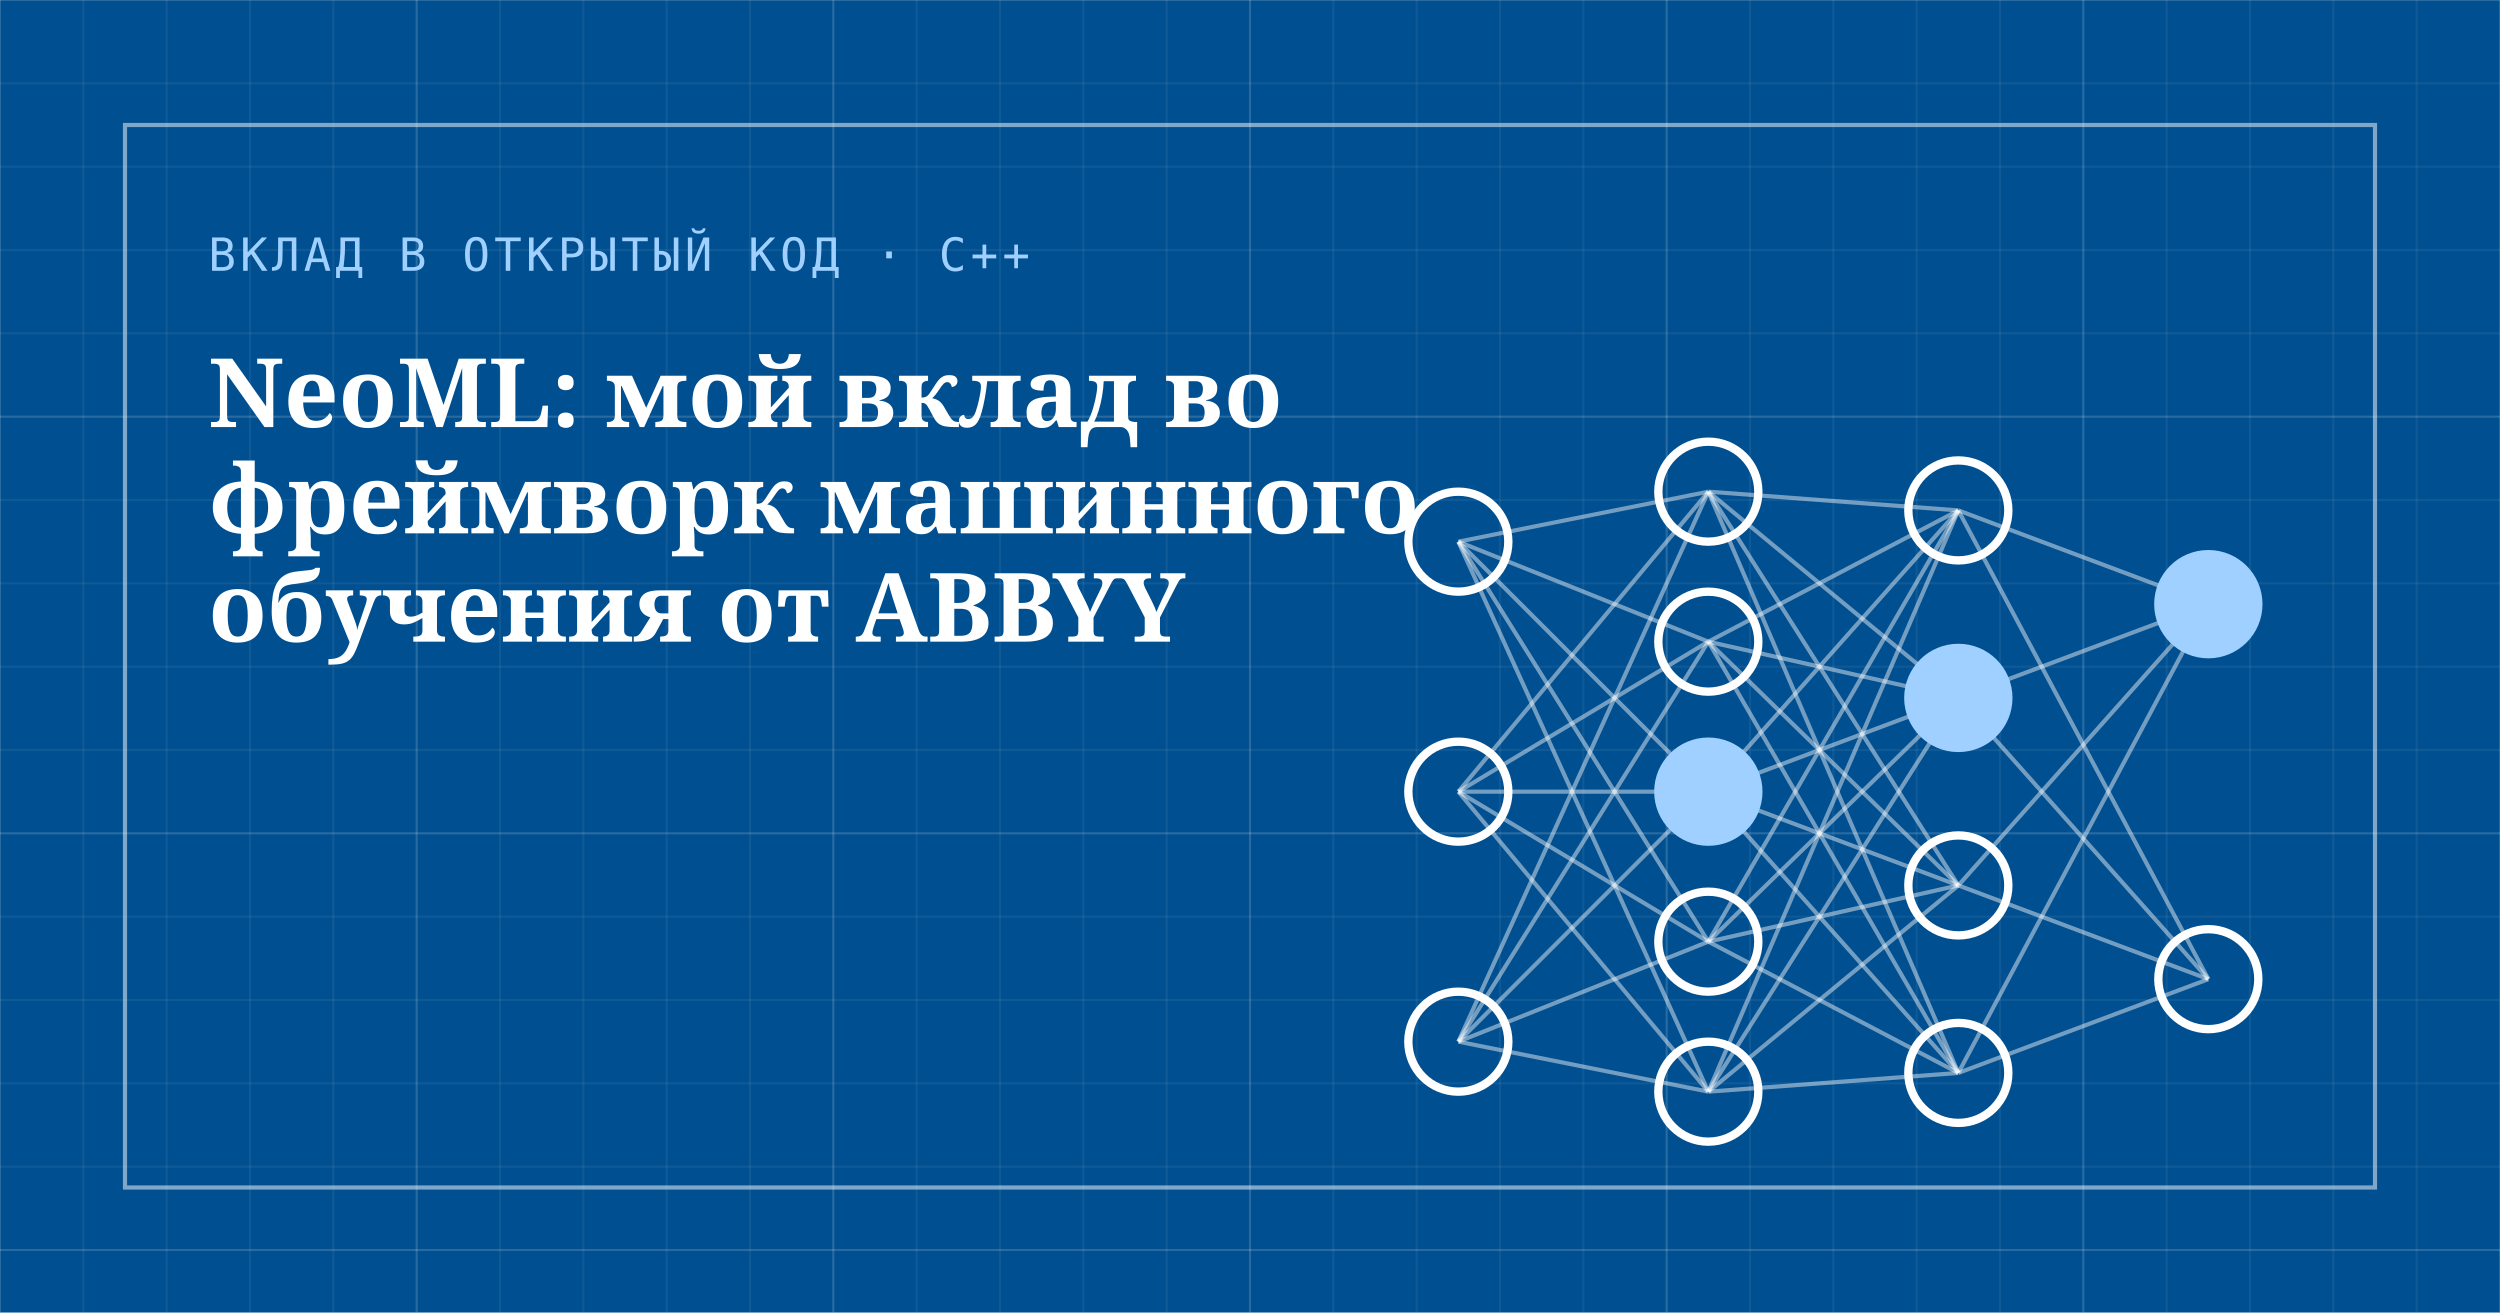
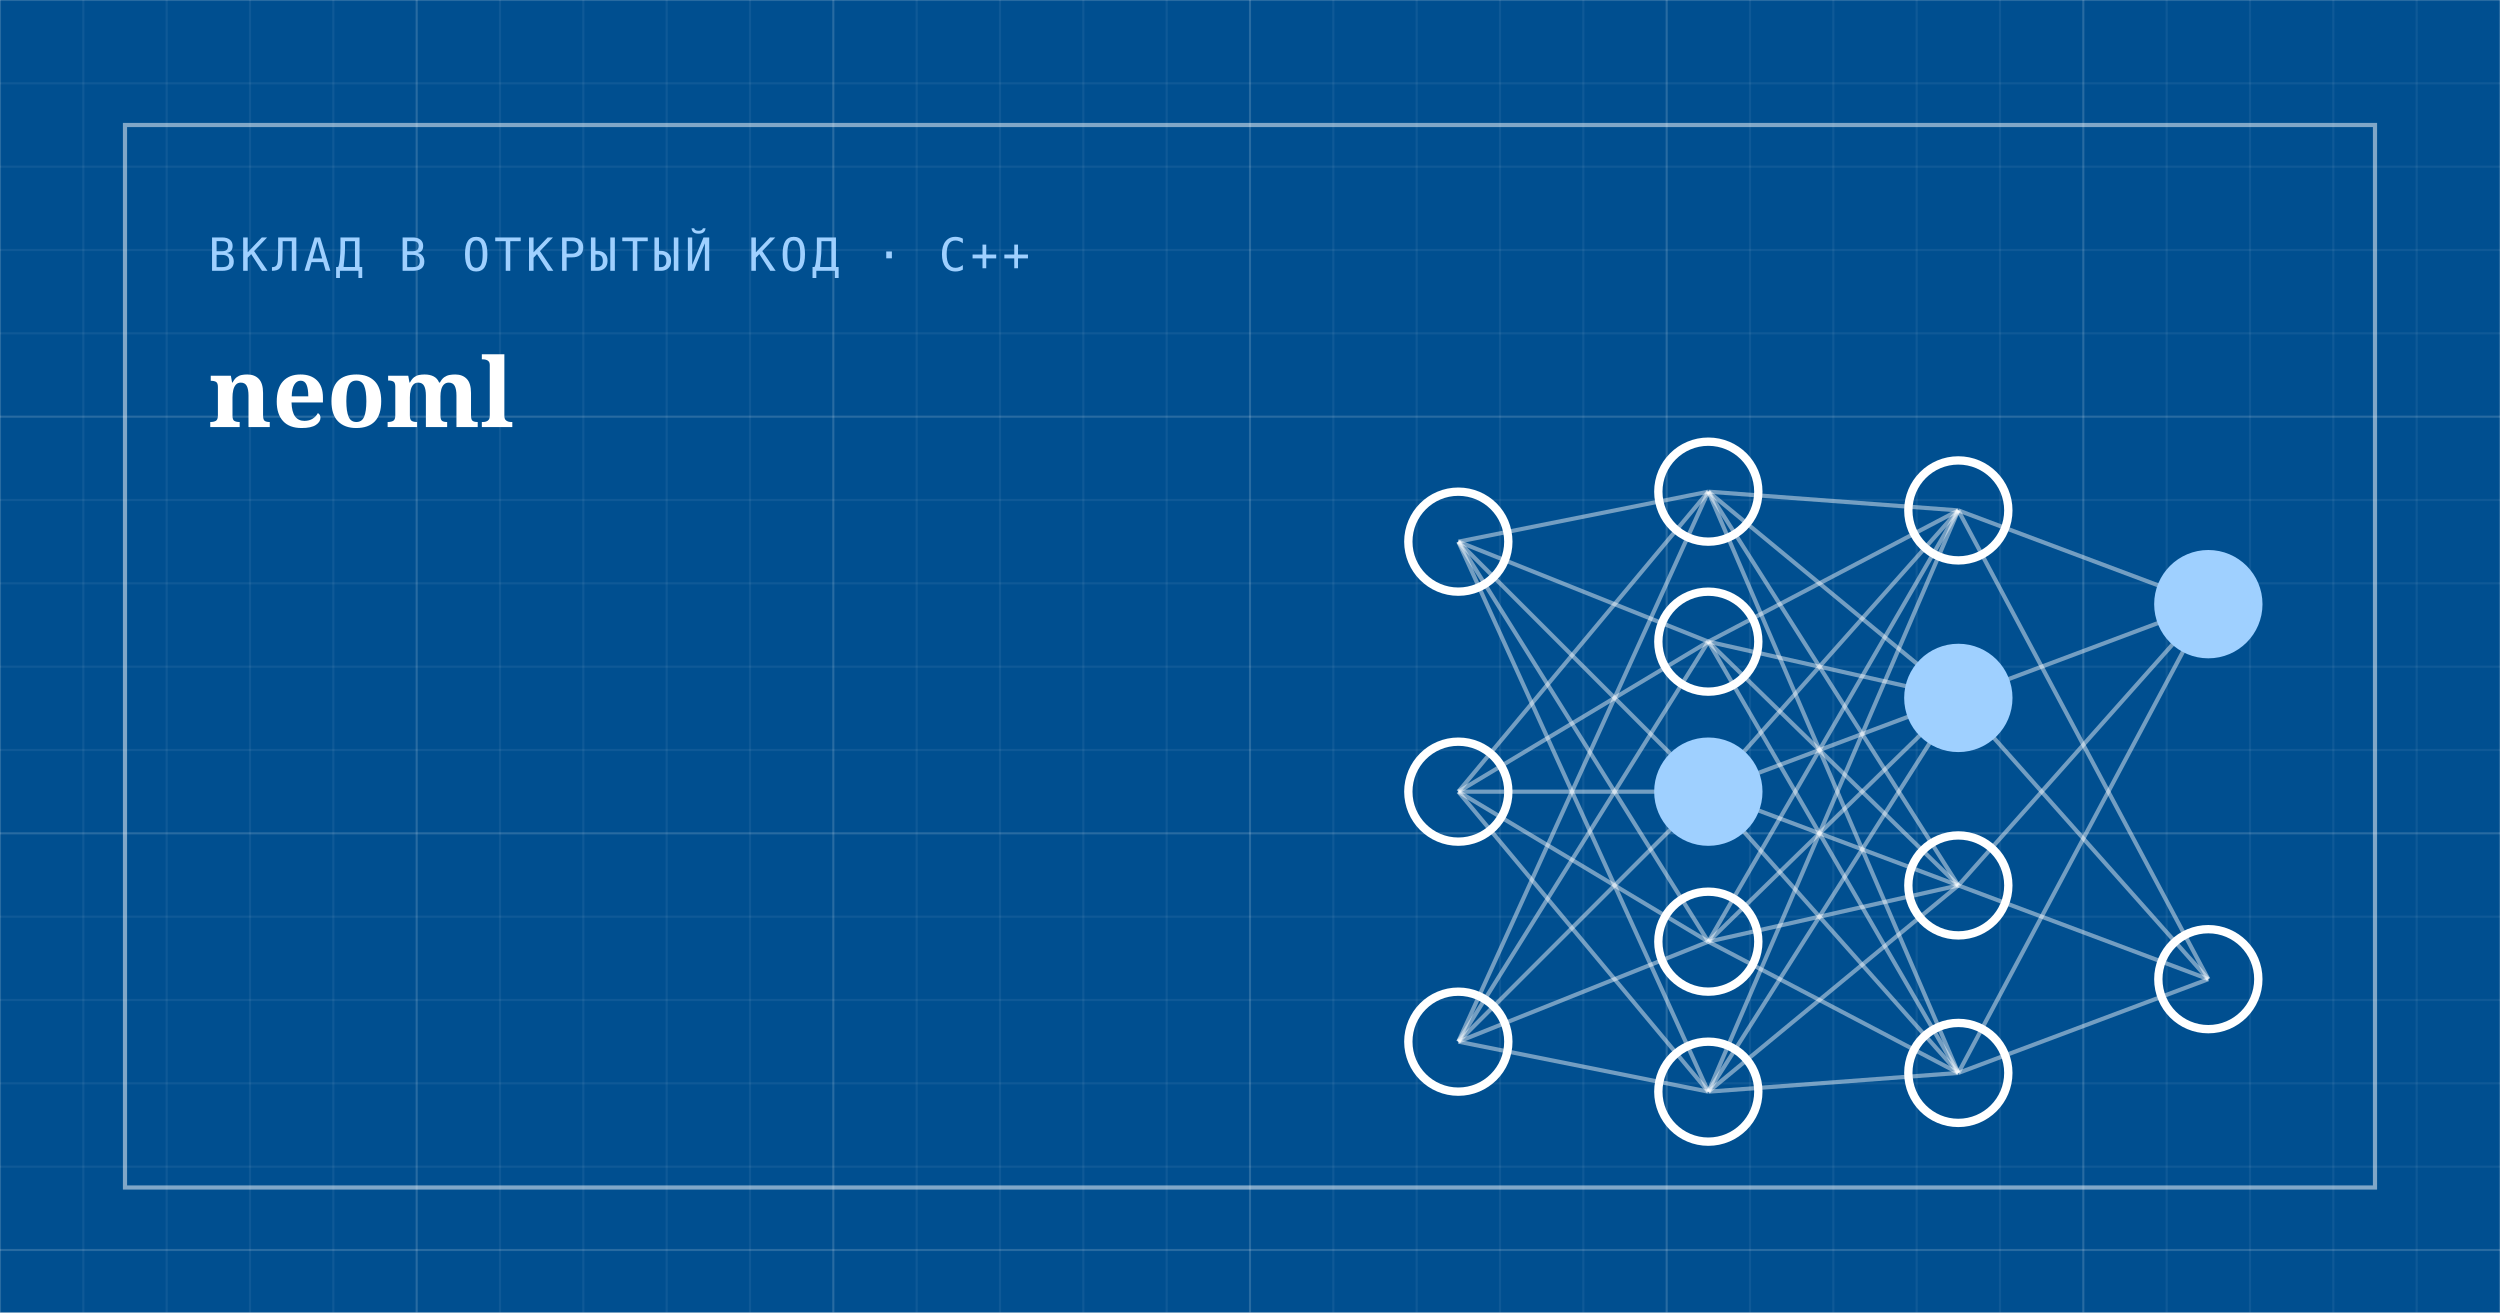
<svg xmlns="http://www.w3.org/2000/svg" width="1200" height="630" viewBox="0 0 1200 630">
  <rect width="1200" height="630" fill="#004f90" />
  <line x1="0" y1="0" x2="0" y2="630" stroke="#ffffff" stroke-opacity=".16" />
  <line x1="40" y1="0" x2="40" y2="630" stroke="#ffffff" stroke-opacity=".06" />
  <line x1="80" y1="0" x2="80" y2="630" stroke="#ffffff" stroke-opacity=".06" />
  <line x1="120" y1="0" x2="120" y2="630" stroke="#ffffff" stroke-opacity=".06" />
  <line x1="160" y1="0" x2="160" y2="630" stroke="#ffffff" stroke-opacity=".06" />
  <line x1="200" y1="0" x2="200" y2="630" stroke="#ffffff" stroke-opacity=".16" />
  <line x1="240" y1="0" x2="240" y2="630" stroke="#ffffff" stroke-opacity=".06" />
  <line x1="280" y1="0" x2="280" y2="630" stroke="#ffffff" stroke-opacity=".06" />
  <line x1="320" y1="0" x2="320" y2="630" stroke="#ffffff" stroke-opacity=".06" />
  <line x1="360" y1="0" x2="360" y2="630" stroke="#ffffff" stroke-opacity=".06" />
  <line x1="400" y1="0" x2="400" y2="630" stroke="#ffffff" stroke-opacity=".16" />
  <line x1="440" y1="0" x2="440" y2="630" stroke="#ffffff" stroke-opacity=".06" />
  <line x1="480" y1="0" x2="480" y2="630" stroke="#ffffff" stroke-opacity=".06" />
  <line x1="520" y1="0" x2="520" y2="630" stroke="#ffffff" stroke-opacity=".06" />
  <line x1="560" y1="0" x2="560" y2="630" stroke="#ffffff" stroke-opacity=".06" />
  <line x1="600" y1="0" x2="600" y2="630" stroke="#ffffff" stroke-opacity=".16" />
  <line x1="640" y1="0" x2="640" y2="630" stroke="#ffffff" stroke-opacity=".06" />
  <line x1="680" y1="0" x2="680" y2="630" stroke="#ffffff" stroke-opacity=".06" />
  <line x1="720" y1="0" x2="720" y2="630" stroke="#ffffff" stroke-opacity=".06" />
  <line x1="760" y1="0" x2="760" y2="630" stroke="#ffffff" stroke-opacity=".06" />
  <line x1="800" y1="0" x2="800" y2="630" stroke="#ffffff" stroke-opacity=".16" />
  <line x1="840" y1="0" x2="840" y2="630" stroke="#ffffff" stroke-opacity=".06" />
  <line x1="880" y1="0" x2="880" y2="630" stroke="#ffffff" stroke-opacity=".06" />
  <line x1="920" y1="0" x2="920" y2="630" stroke="#ffffff" stroke-opacity=".06" />
  <line x1="960" y1="0" x2="960" y2="630" stroke="#ffffff" stroke-opacity=".06" />
  <line x1="1000" y1="0" x2="1000" y2="630" stroke="#ffffff" stroke-opacity=".16" />
  <line x1="1040" y1="0" x2="1040" y2="630" stroke="#ffffff" stroke-opacity=".06" />
  <line x1="1080" y1="0" x2="1080" y2="630" stroke="#ffffff" stroke-opacity=".06" />
  <line x1="1120" y1="0" x2="1120" y2="630" stroke="#ffffff" stroke-opacity=".06" />
  <line x1="1160" y1="0" x2="1160" y2="630" stroke="#ffffff" stroke-opacity=".06" />
  <line x1="1200" y1="0" x2="1200" y2="630" stroke="#ffffff" stroke-opacity=".16" />
  <line x1="0" y1="0" x2="1200" y2="0" stroke="#ffffff" stroke-opacity=".16" />
  <line x1="0" y1="40" x2="1200" y2="40" stroke="#ffffff" stroke-opacity=".06" />
  <line x1="0" y1="80" x2="1200" y2="80" stroke="#ffffff" stroke-opacity=".06" />
  <line x1="0" y1="120" x2="1200" y2="120" stroke="#ffffff" stroke-opacity=".06" />
  <line x1="0" y1="160" x2="1200" y2="160" stroke="#ffffff" stroke-opacity=".06" />
  <line x1="0" y1="200" x2="1200" y2="200" stroke="#ffffff" stroke-opacity=".16" />
  <line x1="0" y1="240" x2="1200" y2="240" stroke="#ffffff" stroke-opacity=".06" />
  <line x1="0" y1="280" x2="1200" y2="280" stroke="#ffffff" stroke-opacity=".06" />
  <line x1="0" y1="320" x2="1200" y2="320" stroke="#ffffff" stroke-opacity=".06" />
  <line x1="0" y1="360" x2="1200" y2="360" stroke="#ffffff" stroke-opacity=".06" />
  <line x1="0" y1="400" x2="1200" y2="400" stroke="#ffffff" stroke-opacity=".16" />
  <line x1="0" y1="440" x2="1200" y2="440" stroke="#ffffff" stroke-opacity=".06" />
  <line x1="0" y1="480" x2="1200" y2="480" stroke="#ffffff" stroke-opacity=".06" />
  <line x1="0" y1="520" x2="1200" y2="520" stroke="#ffffff" stroke-opacity=".06" />
  <line x1="0" y1="560" x2="1200" y2="560" stroke="#ffffff" stroke-opacity=".06" />
  <line x1="0" y1="600" x2="1200" y2="600" stroke="#ffffff" stroke-opacity=".16" />
  <line x1="700.0" y1="260.0" x2="820.0" y2="236.0" stroke="#ffffff" stroke-width="2" opacity=".45" />
  <line x1="700.0" y1="260.0" x2="820.0" y2="308.0" stroke="#ffffff" stroke-width="2" opacity=".45" />
  <line x1="700.0" y1="260.0" x2="820.0" y2="380.0" stroke="#ffffff" stroke-width="2" opacity=".45" />
  <line x1="700.0" y1="260.0" x2="820.0" y2="452.0" stroke="#ffffff" stroke-width="2" opacity=".45" />
  <line x1="700.0" y1="260.0" x2="820.0" y2="524.0" stroke="#ffffff" stroke-width="2" opacity=".45" />
  <line x1="700.0" y1="380.0" x2="820.0" y2="236.0" stroke="#ffffff" stroke-width="2" opacity=".45" />
  <line x1="700.0" y1="380.0" x2="820.0" y2="308.0" stroke="#ffffff" stroke-width="2" opacity=".45" />
  <line x1="700.0" y1="380.0" x2="820.0" y2="380.0" stroke="#ffffff" stroke-width="2" opacity=".45" />
  <line x1="700.0" y1="380.0" x2="820.0" y2="452.0" stroke="#ffffff" stroke-width="2" opacity=".45" />
  <line x1="700.0" y1="380.0" x2="820.0" y2="524.0" stroke="#ffffff" stroke-width="2" opacity=".45" />
  <line x1="700.0" y1="500.0" x2="820.0" y2="236.0" stroke="#ffffff" stroke-width="2" opacity=".45" />
  <line x1="700.0" y1="500.0" x2="820.0" y2="308.0" stroke="#ffffff" stroke-width="2" opacity=".45" />
  <line x1="700.0" y1="500.0" x2="820.0" y2="380.0" stroke="#ffffff" stroke-width="2" opacity=".45" />
  <line x1="700.0" y1="500.0" x2="820.0" y2="452.0" stroke="#ffffff" stroke-width="2" opacity=".45" />
  <line x1="700.0" y1="500.0" x2="820.0" y2="524.0" stroke="#ffffff" stroke-width="2" opacity=".45" />
  <line x1="820.0" y1="236.0" x2="940.0" y2="245.0" stroke="#ffffff" stroke-width="2" opacity=".45" />
  <line x1="820.0" y1="236.0" x2="940.0" y2="335.0" stroke="#ffffff" stroke-width="2" opacity=".45" />
  <line x1="820.0" y1="236.0" x2="940.0" y2="425.0" stroke="#ffffff" stroke-width="2" opacity=".45" />
  <line x1="820.0" y1="236.0" x2="940.0" y2="515.0" stroke="#ffffff" stroke-width="2" opacity=".45" />
  <line x1="820.0" y1="308.0" x2="940.0" y2="245.0" stroke="#ffffff" stroke-width="2" opacity=".45" />
  <line x1="820.0" y1="308.0" x2="940.0" y2="335.0" stroke="#ffffff" stroke-width="2" opacity=".45" />
  <line x1="820.0" y1="308.0" x2="940.0" y2="425.0" stroke="#ffffff" stroke-width="2" opacity=".45" />
  <line x1="820.0" y1="308.0" x2="940.0" y2="515.0" stroke="#ffffff" stroke-width="2" opacity=".45" />
  <line x1="820.0" y1="380.0" x2="940.0" y2="245.0" stroke="#ffffff" stroke-width="2" opacity=".45" />
  <line x1="820.0" y1="380.0" x2="940.0" y2="335.0" stroke="#ffffff" stroke-width="2" opacity=".45" />
  <line x1="820.0" y1="380.0" x2="940.0" y2="425.0" stroke="#ffffff" stroke-width="2" opacity=".45" />
  <line x1="820.0" y1="380.0" x2="940.0" y2="515.0" stroke="#ffffff" stroke-width="2" opacity=".45" />
  <line x1="820.0" y1="452.0" x2="940.0" y2="245.0" stroke="#ffffff" stroke-width="2" opacity=".45" />
  <line x1="820.0" y1="452.0" x2="940.0" y2="335.0" stroke="#ffffff" stroke-width="2" opacity=".45" />
  <line x1="820.0" y1="452.0" x2="940.0" y2="425.0" stroke="#ffffff" stroke-width="2" opacity=".45" />
  <line x1="820.0" y1="452.0" x2="940.0" y2="515.0" stroke="#ffffff" stroke-width="2" opacity=".45" />
  <line x1="820.0" y1="524.0" x2="940.0" y2="245.0" stroke="#ffffff" stroke-width="2" opacity=".45" />
  <line x1="820.0" y1="524.0" x2="940.0" y2="335.0" stroke="#ffffff" stroke-width="2" opacity=".45" />
  <line x1="820.0" y1="524.0" x2="940.0" y2="425.0" stroke="#ffffff" stroke-width="2" opacity=".45" />
  <line x1="820.0" y1="524.0" x2="940.0" y2="515.0" stroke="#ffffff" stroke-width="2" opacity=".45" />
  <line x1="940.0" y1="245.0" x2="1060.0" y2="290.0" stroke="#ffffff" stroke-width="2" opacity=".45" />
  <line x1="940.0" y1="245.0" x2="1060.0" y2="470.0" stroke="#ffffff" stroke-width="2" opacity=".45" />
  <line x1="940.0" y1="335.0" x2="1060.0" y2="290.0" stroke="#ffffff" stroke-width="2" opacity=".45" />
  <line x1="940.0" y1="335.0" x2="1060.0" y2="470.0" stroke="#ffffff" stroke-width="2" opacity=".45" />
  <line x1="940.0" y1="425.0" x2="1060.0" y2="290.0" stroke="#ffffff" stroke-width="2" opacity=".45" />
  <line x1="940.0" y1="425.0" x2="1060.0" y2="470.0" stroke="#ffffff" stroke-width="2" opacity=".45" />
  <line x1="940.0" y1="515.0" x2="1060.0" y2="290.0" stroke="#ffffff" stroke-width="2" opacity=".45" />
  <line x1="940.0" y1="515.0" x2="1060.0" y2="470.0" stroke="#ffffff" stroke-width="2" opacity=".45" />
  <circle cx="700.0" cy="260.0" r="24" fill="none" stroke="#ffffff" stroke-width="4" />
  <circle cx="700.0" cy="380.0" r="24" fill="none" stroke="#ffffff" stroke-width="4" />
  <circle cx="700.0" cy="500.0" r="24" fill="none" stroke="#ffffff" stroke-width="4" />
  <circle cx="820.0" cy="236.0" r="24" fill="none" stroke="#ffffff" stroke-width="4" />
  <circle cx="820.0" cy="308.0" r="24" fill="none" stroke="#ffffff" stroke-width="4" />
  <circle cx="820.0" cy="380.0" r="24" fill="#9fd0ff" stroke="#9fd0ff" stroke-width="4" />
  <circle cx="820.0" cy="452.0" r="24" fill="none" stroke="#ffffff" stroke-width="4" />
  <circle cx="820.0" cy="524.0" r="24" fill="none" stroke="#ffffff" stroke-width="4" />
  <circle cx="940.0" cy="245.0" r="24" fill="none" stroke="#ffffff" stroke-width="4" />
  <circle cx="940.0" cy="335.0" r="24" fill="#9fd0ff" stroke="#9fd0ff" stroke-width="4" />
  <circle cx="940.0" cy="425.0" r="24" fill="none" stroke="#ffffff" stroke-width="4" />
  <circle cx="940.0" cy="515.0" r="24" fill="none" stroke="#ffffff" stroke-width="4" />
  <circle cx="1060.0" cy="290.0" r="24" fill="#9fd0ff" stroke="#9fd0ff" stroke-width="4" />
  <circle cx="1060.0" cy="470.0" r="24" fill="none" stroke="#ffffff" stroke-width="4" />
  <rect x="60" y="60" width="1080" height="510" fill="none" stroke="#ffffff" stroke-opacity=".5" stroke-width="2" />
  <text x="100" y="130" font-family="'JetBrains Mono', Consolas, monospace" font-size="22" letter-spacing="2" fill="#9fd0ff">ВКЛАД В ОТКРЫТЫЙ КОД · C++</text>
-   <text x="100" y="205" font-family="'Source Serif 4', Georgia, serif" font-weight="600" font-size="46" fill="#ffffff">NeoML: мой вклад во</text>
-   <text x="100" y="256" font-family="'Source Serif 4', Georgia, serif" font-weight="600" font-size="46" fill="#ffffff">фреймворк машинного</text>
-   <text x="100" y="308" font-family="'Source Serif 4', Georgia, serif" font-weight="600" font-size="46" fill="#ffffff">обучения от ABBYY</text>
+   <text x="100" y="205" font-family="'Source Serif 4', Georgia, serif" font-weight="600" font-size="46" fill="#ffffff">neoml</text>
</svg>
